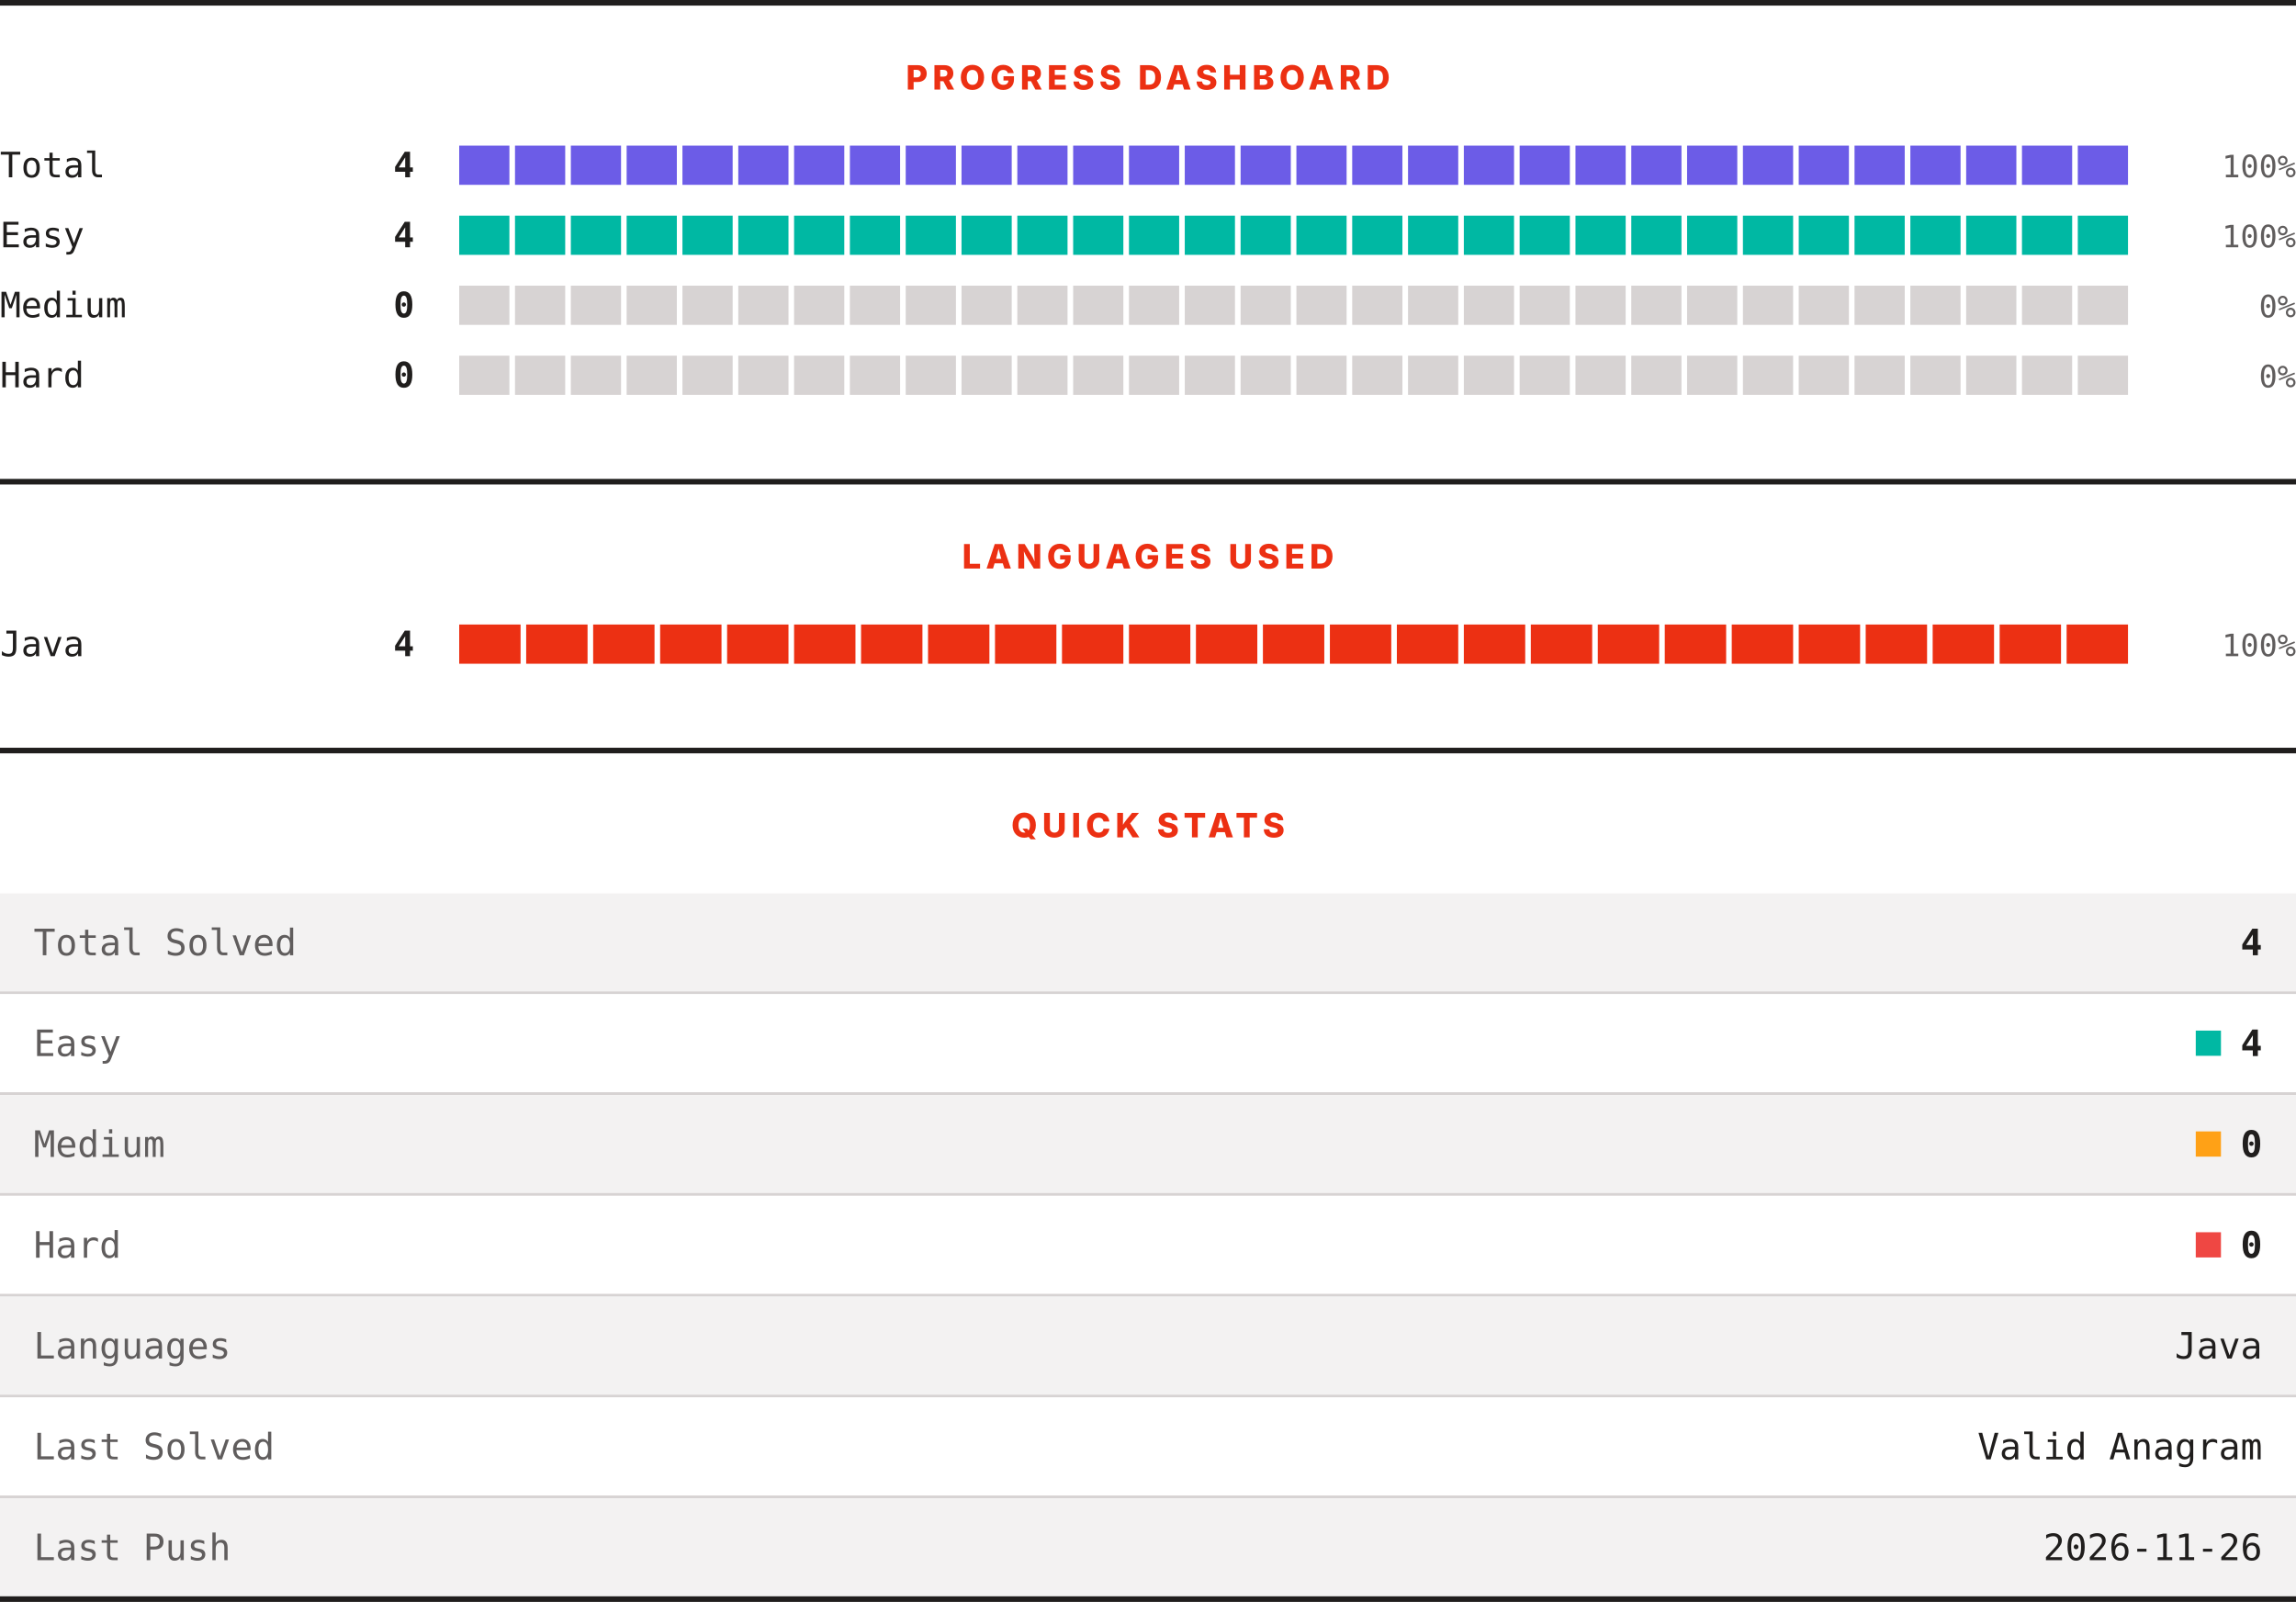
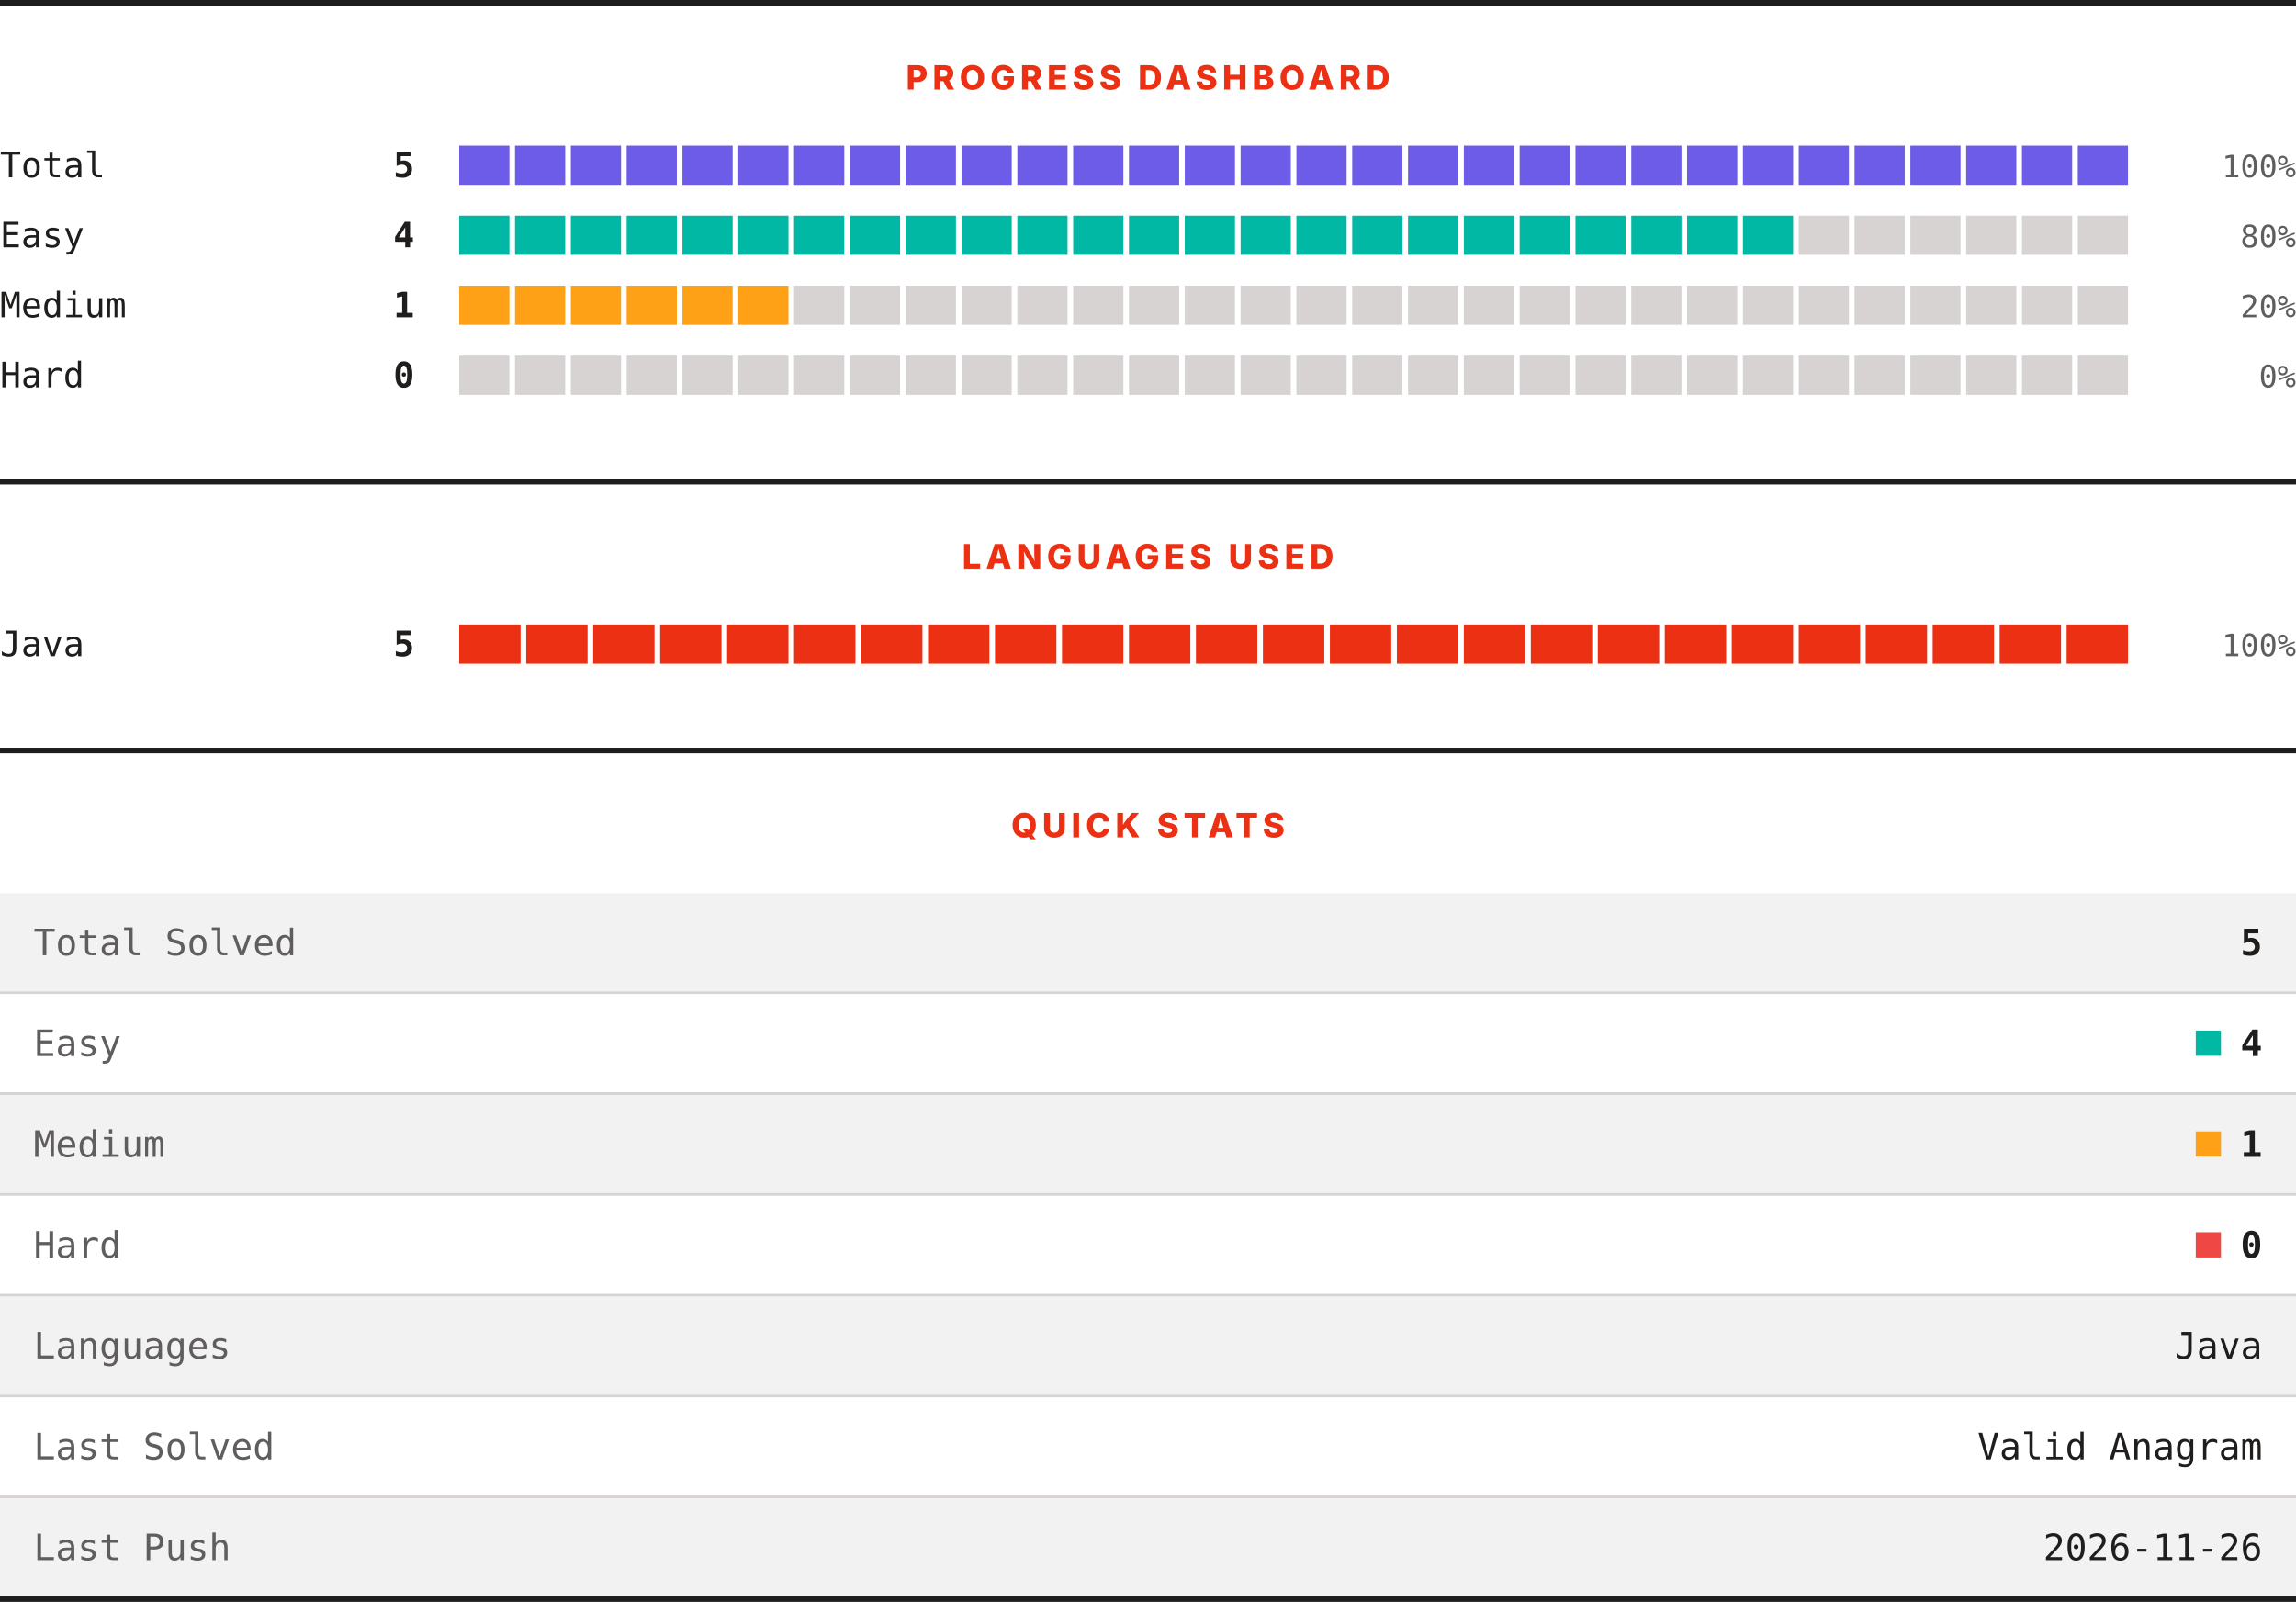
<svg xmlns="http://www.w3.org/2000/svg" width="820" height="572" viewBox="0 0 820 572" role="img" aria-label="LeetCode progress, languages and quick stats">
  <rect width="820" height="572" fill="#ffffff" />
  <rect x="0" y="0" width="820" height="2" fill="#201e1d" />
  <text x="410" y="32" text-anchor="middle" font-family="Archivo, system-ui, -apple-system, Segoe UI, sans-serif" font-size="12" font-weight="800" letter-spacing="1.68" fill="#ec3013">PROGRESS DASHBOARD</text>
  <text x="0" y="63.3" font-family="ui-monospace, SFMono-Regular, Menlo, Consolas, monospace" font-size="12.5" fill="#201e1d">Total</text>
-   <text x="148" y="63.3" text-anchor="end" font-family="ui-monospace, SFMono-Regular, Menlo, Consolas, monospace" font-size="12.5" font-weight="700" fill="#201e1d">4</text>
+   <text x="148" y="63.3" text-anchor="end" font-family="ui-monospace, SFMono-Regular, Menlo, Consolas, monospace" font-size="12.5" font-weight="700" fill="#201e1d">5</text>
  <rect x="164.00" y="52" width="17.93" height="14" fill="#6c5ce7" />
  <rect x="183.93" y="52" width="17.93" height="14" fill="#6c5ce7" />
  <rect x="203.87" y="52" width="17.93" height="14" fill="#6c5ce7" />
  <rect x="223.80" y="52" width="17.93" height="14" fill="#6c5ce7" />
  <rect x="243.73" y="52" width="17.93" height="14" fill="#6c5ce7" />
  <rect x="263.67" y="52" width="17.93" height="14" fill="#6c5ce7" />
  <rect x="283.60" y="52" width="17.93" height="14" fill="#6c5ce7" />
  <rect x="303.53" y="52" width="17.93" height="14" fill="#6c5ce7" />
  <rect x="323.47" y="52" width="17.93" height="14" fill="#6c5ce7" />
  <rect x="343.40" y="52" width="17.93" height="14" fill="#6c5ce7" />
  <rect x="363.33" y="52" width="17.93" height="14" fill="#6c5ce7" />
  <rect x="383.27" y="52" width="17.93" height="14" fill="#6c5ce7" />
  <rect x="403.20" y="52" width="17.93" height="14" fill="#6c5ce7" />
  <rect x="423.13" y="52" width="17.93" height="14" fill="#6c5ce7" />
  <rect x="443.07" y="52" width="17.93" height="14" fill="#6c5ce7" />
  <rect x="463.00" y="52" width="17.93" height="14" fill="#6c5ce7" />
  <rect x="482.93" y="52" width="17.93" height="14" fill="#6c5ce7" />
  <rect x="502.87" y="52" width="17.93" height="14" fill="#6c5ce7" />
  <rect x="522.80" y="52" width="17.93" height="14" fill="#6c5ce7" />
  <rect x="542.73" y="52" width="17.93" height="14" fill="#6c5ce7" />
  <rect x="562.67" y="52" width="17.93" height="14" fill="#6c5ce7" />
  <rect x="582.60" y="52" width="17.93" height="14" fill="#6c5ce7" />
  <rect x="602.53" y="52" width="17.93" height="14" fill="#6c5ce7" />
  <rect x="622.47" y="52" width="17.93" height="14" fill="#6c5ce7" />
  <rect x="642.40" y="52" width="17.93" height="14" fill="#6c5ce7" />
  <rect x="662.33" y="52" width="17.93" height="14" fill="#6c5ce7" />
  <rect x="682.27" y="52" width="17.93" height="14" fill="#6c5ce7" />
  <rect x="702.20" y="52" width="17.93" height="14" fill="#6c5ce7" />
  <rect x="722.13" y="52" width="17.93" height="14" fill="#6c5ce7" />
  <rect x="742.07" y="52" width="17.93" height="14" fill="#6c5ce7" />
  <text x="820" y="63.3" text-anchor="end" font-family="ui-monospace, SFMono-Regular, Menlo, Consolas, monospace" font-size="11" fill="#605d5d">100%</text>
  <text x="0" y="88.3" font-family="ui-monospace, SFMono-Regular, Menlo, Consolas, monospace" font-size="12.5" fill="#201e1d">Easy</text>
  <text x="148" y="88.3" text-anchor="end" font-family="ui-monospace, SFMono-Regular, Menlo, Consolas, monospace" font-size="12.5" font-weight="700" fill="#201e1d">4</text>
  <rect x="164.00" y="77" width="17.93" height="14" fill="#00b8a3" />
  <rect x="183.93" y="77" width="17.93" height="14" fill="#00b8a3" />
  <rect x="203.87" y="77" width="17.93" height="14" fill="#00b8a3" />
  <rect x="223.80" y="77" width="17.93" height="14" fill="#00b8a3" />
  <rect x="243.73" y="77" width="17.93" height="14" fill="#00b8a3" />
  <rect x="263.67" y="77" width="17.93" height="14" fill="#00b8a3" />
  <rect x="283.60" y="77" width="17.93" height="14" fill="#00b8a3" />
  <rect x="303.53" y="77" width="17.93" height="14" fill="#00b8a3" />
  <rect x="323.47" y="77" width="17.93" height="14" fill="#00b8a3" />
  <rect x="343.40" y="77" width="17.93" height="14" fill="#00b8a3" />
  <rect x="363.33" y="77" width="17.93" height="14" fill="#00b8a3" />
  <rect x="383.27" y="77" width="17.93" height="14" fill="#00b8a3" />
  <rect x="403.20" y="77" width="17.93" height="14" fill="#00b8a3" />
  <rect x="423.13" y="77" width="17.93" height="14" fill="#00b8a3" />
  <rect x="443.07" y="77" width="17.93" height="14" fill="#00b8a3" />
  <rect x="463.00" y="77" width="17.93" height="14" fill="#00b8a3" />
  <rect x="482.93" y="77" width="17.93" height="14" fill="#00b8a3" />
  <rect x="502.87" y="77" width="17.93" height="14" fill="#00b8a3" />
  <rect x="522.80" y="77" width="17.93" height="14" fill="#00b8a3" />
  <rect x="542.73" y="77" width="17.93" height="14" fill="#00b8a3" />
  <rect x="562.67" y="77" width="17.93" height="14" fill="#00b8a3" />
  <rect x="582.60" y="77" width="17.93" height="14" fill="#00b8a3" />
  <rect x="602.53" y="77" width="17.93" height="14" fill="#00b8a3" />
  <rect x="622.47" y="77" width="17.93" height="14" fill="#00b8a3" />
-   <rect x="642.40" y="77" width="17.93" height="14" fill="#00b8a3" />
-   <rect x="662.33" y="77" width="17.93" height="14" fill="#00b8a3" />
-   <rect x="682.27" y="77" width="17.93" height="14" fill="#00b8a3" />
-   <rect x="702.20" y="77" width="17.93" height="14" fill="#00b8a3" />
-   <rect x="722.13" y="77" width="17.93" height="14" fill="#00b8a3" />
-   <rect x="742.07" y="77" width="17.93" height="14" fill="#00b8a3" />
-   <text x="820" y="88.3" text-anchor="end" font-family="ui-monospace, SFMono-Regular, Menlo, Consolas, monospace" font-size="11" fill="#605d5d">100%</text>
+   <rect x="642.40" y="77" width="17.93" height="14" fill="#d7d3d3" />
+   <rect x="662.33" y="77" width="17.93" height="14" fill="#d7d3d3" />
+   <rect x="682.27" y="77" width="17.93" height="14" fill="#d7d3d3" />
+   <rect x="702.20" y="77" width="17.93" height="14" fill="#d7d3d3" />
+   <rect x="722.13" y="77" width="17.93" height="14" fill="#d7d3d3" />
+   <rect x="742.07" y="77" width="17.93" height="14" fill="#d7d3d3" />
+   <text x="820" y="88.3" text-anchor="end" font-family="ui-monospace, SFMono-Regular, Menlo, Consolas, monospace" font-size="11" fill="#605d5d">80%</text>
  <text x="0" y="113.3" font-family="ui-monospace, SFMono-Regular, Menlo, Consolas, monospace" font-size="12.5" fill="#201e1d">Medium</text>
-   <text x="148" y="113.3" text-anchor="end" font-family="ui-monospace, SFMono-Regular, Menlo, Consolas, monospace" font-size="12.5" font-weight="700" fill="#201e1d">0</text>
-   <rect x="164.00" y="102" width="17.93" height="14" fill="#d7d3d3" />
-   <rect x="183.93" y="102" width="17.93" height="14" fill="#d7d3d3" />
-   <rect x="203.87" y="102" width="17.93" height="14" fill="#d7d3d3" />
-   <rect x="223.80" y="102" width="17.93" height="14" fill="#d7d3d3" />
-   <rect x="243.73" y="102" width="17.93" height="14" fill="#d7d3d3" />
-   <rect x="263.67" y="102" width="17.93" height="14" fill="#d7d3d3" />
+   <text x="148" y="113.3" text-anchor="end" font-family="ui-monospace, SFMono-Regular, Menlo, Consolas, monospace" font-size="12.5" font-weight="700" fill="#201e1d">1</text>
+   <rect x="164.00" y="102" width="17.93" height="14" fill="#ffa116" />
+   <rect x="183.93" y="102" width="17.93" height="14" fill="#ffa116" />
+   <rect x="203.87" y="102" width="17.93" height="14" fill="#ffa116" />
+   <rect x="223.80" y="102" width="17.93" height="14" fill="#ffa116" />
+   <rect x="243.73" y="102" width="17.93" height="14" fill="#ffa116" />
+   <rect x="263.67" y="102" width="17.93" height="14" fill="#ffa116" />
  <rect x="283.60" y="102" width="17.93" height="14" fill="#d7d3d3" />
  <rect x="303.53" y="102" width="17.93" height="14" fill="#d7d3d3" />
  <rect x="323.47" y="102" width="17.93" height="14" fill="#d7d3d3" />
  <rect x="343.40" y="102" width="17.93" height="14" fill="#d7d3d3" />
  <rect x="363.33" y="102" width="17.93" height="14" fill="#d7d3d3" />
  <rect x="383.27" y="102" width="17.93" height="14" fill="#d7d3d3" />
  <rect x="403.20" y="102" width="17.93" height="14" fill="#d7d3d3" />
  <rect x="423.13" y="102" width="17.93" height="14" fill="#d7d3d3" />
  <rect x="443.07" y="102" width="17.93" height="14" fill="#d7d3d3" />
  <rect x="463.00" y="102" width="17.93" height="14" fill="#d7d3d3" />
  <rect x="482.93" y="102" width="17.93" height="14" fill="#d7d3d3" />
  <rect x="502.87" y="102" width="17.93" height="14" fill="#d7d3d3" />
  <rect x="522.80" y="102" width="17.93" height="14" fill="#d7d3d3" />
  <rect x="542.73" y="102" width="17.93" height="14" fill="#d7d3d3" />
  <rect x="562.67" y="102" width="17.93" height="14" fill="#d7d3d3" />
  <rect x="582.60" y="102" width="17.93" height="14" fill="#d7d3d3" />
  <rect x="602.53" y="102" width="17.93" height="14" fill="#d7d3d3" />
  <rect x="622.47" y="102" width="17.93" height="14" fill="#d7d3d3" />
  <rect x="642.40" y="102" width="17.93" height="14" fill="#d7d3d3" />
  <rect x="662.33" y="102" width="17.93" height="14" fill="#d7d3d3" />
  <rect x="682.27" y="102" width="17.93" height="14" fill="#d7d3d3" />
  <rect x="702.20" y="102" width="17.93" height="14" fill="#d7d3d3" />
  <rect x="722.13" y="102" width="17.93" height="14" fill="#d7d3d3" />
  <rect x="742.07" y="102" width="17.93" height="14" fill="#d7d3d3" />
-   <text x="820" y="113.3" text-anchor="end" font-family="ui-monospace, SFMono-Regular, Menlo, Consolas, monospace" font-size="11" fill="#605d5d">0%</text>
+   <text x="820" y="113.3" text-anchor="end" font-family="ui-monospace, SFMono-Regular, Menlo, Consolas, monospace" font-size="11" fill="#605d5d">20%</text>
  <text x="0" y="138.3" font-family="ui-monospace, SFMono-Regular, Menlo, Consolas, monospace" font-size="12.5" fill="#201e1d">Hard</text>
  <text x="148" y="138.3" text-anchor="end" font-family="ui-monospace, SFMono-Regular, Menlo, Consolas, monospace" font-size="12.5" font-weight="700" fill="#201e1d">0</text>
  <rect x="164.00" y="127" width="17.93" height="14" fill="#d7d3d3" />
  <rect x="183.93" y="127" width="17.93" height="14" fill="#d7d3d3" />
  <rect x="203.87" y="127" width="17.93" height="14" fill="#d7d3d3" />
  <rect x="223.80" y="127" width="17.93" height="14" fill="#d7d3d3" />
  <rect x="243.73" y="127" width="17.93" height="14" fill="#d7d3d3" />
  <rect x="263.67" y="127" width="17.93" height="14" fill="#d7d3d3" />
  <rect x="283.60" y="127" width="17.93" height="14" fill="#d7d3d3" />
  <rect x="303.53" y="127" width="17.93" height="14" fill="#d7d3d3" />
  <rect x="323.47" y="127" width="17.93" height="14" fill="#d7d3d3" />
  <rect x="343.40" y="127" width="17.93" height="14" fill="#d7d3d3" />
  <rect x="363.33" y="127" width="17.93" height="14" fill="#d7d3d3" />
  <rect x="383.27" y="127" width="17.93" height="14" fill="#d7d3d3" />
  <rect x="403.20" y="127" width="17.93" height="14" fill="#d7d3d3" />
  <rect x="423.13" y="127" width="17.93" height="14" fill="#d7d3d3" />
  <rect x="443.07" y="127" width="17.93" height="14" fill="#d7d3d3" />
  <rect x="463.00" y="127" width="17.93" height="14" fill="#d7d3d3" />
  <rect x="482.93" y="127" width="17.93" height="14" fill="#d7d3d3" />
  <rect x="502.87" y="127" width="17.93" height="14" fill="#d7d3d3" />
  <rect x="522.80" y="127" width="17.93" height="14" fill="#d7d3d3" />
  <rect x="542.73" y="127" width="17.93" height="14" fill="#d7d3d3" />
  <rect x="562.67" y="127" width="17.93" height="14" fill="#d7d3d3" />
  <rect x="582.60" y="127" width="17.93" height="14" fill="#d7d3d3" />
  <rect x="602.53" y="127" width="17.93" height="14" fill="#d7d3d3" />
  <rect x="622.47" y="127" width="17.93" height="14" fill="#d7d3d3" />
  <rect x="642.40" y="127" width="17.93" height="14" fill="#d7d3d3" />
  <rect x="662.33" y="127" width="17.93" height="14" fill="#d7d3d3" />
  <rect x="682.27" y="127" width="17.93" height="14" fill="#d7d3d3" />
  <rect x="702.20" y="127" width="17.93" height="14" fill="#d7d3d3" />
  <rect x="722.13" y="127" width="17.93" height="14" fill="#d7d3d3" />
  <rect x="742.07" y="127" width="17.93" height="14" fill="#d7d3d3" />
  <text x="820" y="138.3" text-anchor="end" font-family="ui-monospace, SFMono-Regular, Menlo, Consolas, monospace" font-size="11" fill="#605d5d">0%</text>
  <rect x="0" y="171" width="820" height="2" fill="#201e1d" />
  <text x="410" y="203" text-anchor="middle" font-family="Archivo, system-ui, -apple-system, Segoe UI, sans-serif" font-size="12" font-weight="800" letter-spacing="1.68" fill="#ec3013">LANGUAGES USED</text>
  <text x="0" y="234.3" font-family="ui-monospace, SFMono-Regular, Menlo, Consolas, monospace" font-size="12.5" fill="#201e1d">Java</text>
-   <text x="148" y="234.3" text-anchor="end" font-family="ui-monospace, SFMono-Regular, Menlo, Consolas, monospace" font-size="12.5" font-weight="700" fill="#201e1d">4</text>
+   <text x="148" y="234.3" text-anchor="end" font-family="ui-monospace, SFMono-Regular, Menlo, Consolas, monospace" font-size="12.5" font-weight="700" fill="#201e1d">5</text>
  <rect x="164.00" y="223" width="21.92" height="14" fill="#ec3013" />
  <rect x="187.92" y="223" width="21.92" height="14" fill="#ec3013" />
  <rect x="211.84" y="223" width="21.92" height="14" fill="#ec3013" />
  <rect x="235.76" y="223" width="21.92" height="14" fill="#ec3013" />
  <rect x="259.68" y="223" width="21.92" height="14" fill="#ec3013" />
  <rect x="283.60" y="223" width="21.92" height="14" fill="#ec3013" />
  <rect x="307.52" y="223" width="21.92" height="14" fill="#ec3013" />
  <rect x="331.44" y="223" width="21.92" height="14" fill="#ec3013" />
  <rect x="355.36" y="223" width="21.92" height="14" fill="#ec3013" />
  <rect x="379.28" y="223" width="21.92" height="14" fill="#ec3013" />
  <rect x="403.20" y="223" width="21.92" height="14" fill="#ec3013" />
  <rect x="427.12" y="223" width="21.92" height="14" fill="#ec3013" />
  <rect x="451.04" y="223" width="21.92" height="14" fill="#ec3013" />
  <rect x="474.96" y="223" width="21.92" height="14" fill="#ec3013" />
  <rect x="498.88" y="223" width="21.92" height="14" fill="#ec3013" />
  <rect x="522.80" y="223" width="21.92" height="14" fill="#ec3013" />
  <rect x="546.72" y="223" width="21.92" height="14" fill="#ec3013" />
  <rect x="570.64" y="223" width="21.92" height="14" fill="#ec3013" />
  <rect x="594.56" y="223" width="21.92" height="14" fill="#ec3013" />
  <rect x="618.48" y="223" width="21.92" height="14" fill="#ec3013" />
  <rect x="642.40" y="223" width="21.92" height="14" fill="#ec3013" />
  <rect x="666.32" y="223" width="21.92" height="14" fill="#ec3013" />
  <rect x="690.24" y="223" width="21.92" height="14" fill="#ec3013" />
  <rect x="714.16" y="223" width="21.92" height="14" fill="#ec3013" />
  <rect x="738.08" y="223" width="21.92" height="14" fill="#ec3013" />
  <text x="820" y="234.3" text-anchor="end" font-family="ui-monospace, SFMono-Regular, Menlo, Consolas, monospace" font-size="11" fill="#605d5d">100%</text>
  <rect x="0" y="267" width="820" height="2" fill="#201e1d" />
  <text x="410" y="299" text-anchor="middle" font-family="Archivo, system-ui, -apple-system, Segoe UI, sans-serif" font-size="12" font-weight="800" letter-spacing="1.68" fill="#ec3013">QUICK STATS</text>
  <rect x="0" y="319" width="820" height="35" fill="#f3f2f2" />
  <text x="12" y="341.1" font-family="ui-monospace, SFMono-Regular, Menlo, Consolas, monospace" font-size="13" fill="#605d5d">Total Solved</text>
-   <text x="808" y="341.1" text-anchor="end" font-family="ui-monospace, SFMono-Regular, Menlo, Consolas, monospace" font-size="13" font-weight="700" fill="#201e1d">4</text>
+   <text x="808" y="341.1" text-anchor="end" font-family="ui-monospace, SFMono-Regular, Menlo, Consolas, monospace" font-size="13" font-weight="700" fill="#201e1d">5</text>
  <rect x="0" y="354" width="820" height="1" fill="#d7d3d3" />
  <rect x="0" y="355" width="820" height="35" fill="#ffffff" />
  <text x="12" y="377.1" font-family="ui-monospace, SFMono-Regular, Menlo, Consolas, monospace" font-size="13" fill="#605d5d">Easy</text>
  <rect x="784.2" y="368" width="9" height="9" fill="#00b8a3" />
  <text x="808" y="377.1" text-anchor="end" font-family="ui-monospace, SFMono-Regular, Menlo, Consolas, monospace" font-size="13" font-weight="700" fill="#201e1d">4</text>
  <rect x="0" y="390" width="820" height="1" fill="#d7d3d3" />
  <rect x="0" y="391" width="820" height="35" fill="#f3f2f2" />
  <text x="12" y="413.1" font-family="ui-monospace, SFMono-Regular, Menlo, Consolas, monospace" font-size="13" fill="#605d5d">Medium</text>
  <rect x="784.2" y="404" width="9" height="9" fill="#ffa116" />
-   <text x="808" y="413.1" text-anchor="end" font-family="ui-monospace, SFMono-Regular, Menlo, Consolas, monospace" font-size="13" font-weight="700" fill="#201e1d">0</text>
+   <text x="808" y="413.1" text-anchor="end" font-family="ui-monospace, SFMono-Regular, Menlo, Consolas, monospace" font-size="13" font-weight="700" fill="#201e1d">1</text>
  <rect x="0" y="426" width="820" height="1" fill="#d7d3d3" />
  <rect x="0" y="427" width="820" height="35" fill="#ffffff" />
  <text x="12" y="449.1" font-family="ui-monospace, SFMono-Regular, Menlo, Consolas, monospace" font-size="13" fill="#605d5d">Hard</text>
  <rect x="784.2" y="440" width="9" height="9" fill="#ef4743" />
  <text x="808" y="449.1" text-anchor="end" font-family="ui-monospace, SFMono-Regular, Menlo, Consolas, monospace" font-size="13" font-weight="700" fill="#201e1d">0</text>
  <rect x="0" y="462" width="820" height="1" fill="#d7d3d3" />
  <rect x="0" y="463" width="820" height="35" fill="#f3f2f2" />
  <text x="12" y="485.1" font-family="ui-monospace, SFMono-Regular, Menlo, Consolas, monospace" font-size="13" fill="#605d5d">Languages</text>
  <text x="808" y="485.1" text-anchor="end" font-family="ui-monospace, SFMono-Regular, Menlo, Consolas, monospace" font-size="13" fill="#201e1d">Java</text>
  <rect x="0" y="498" width="820" height="1" fill="#d7d3d3" />
  <rect x="0" y="499" width="820" height="35" fill="#ffffff" />
  <text x="12" y="521.1" font-family="ui-monospace, SFMono-Regular, Menlo, Consolas, monospace" font-size="13" fill="#605d5d">Last Solved</text>
  <text x="808" y="521.1" text-anchor="end" font-family="ui-monospace, SFMono-Regular, Menlo, Consolas, monospace" font-size="13" fill="#201e1d">Valid Anagram</text>
  <rect x="0" y="534" width="820" height="1" fill="#d7d3d3" />
  <rect x="0" y="535" width="820" height="35" fill="#f3f2f2" />
  <text x="12" y="557.1" font-family="ui-monospace, SFMono-Regular, Menlo, Consolas, monospace" font-size="13" fill="#605d5d">Last Push</text>
  <text x="808" y="557.1" text-anchor="end" font-family="ui-monospace, SFMono-Regular, Menlo, Consolas, monospace" font-size="13" fill="#201e1d">2026-11-26</text>
  <rect x="0" y="570" width="820" height="2" fill="#201e1d" />
</svg>
